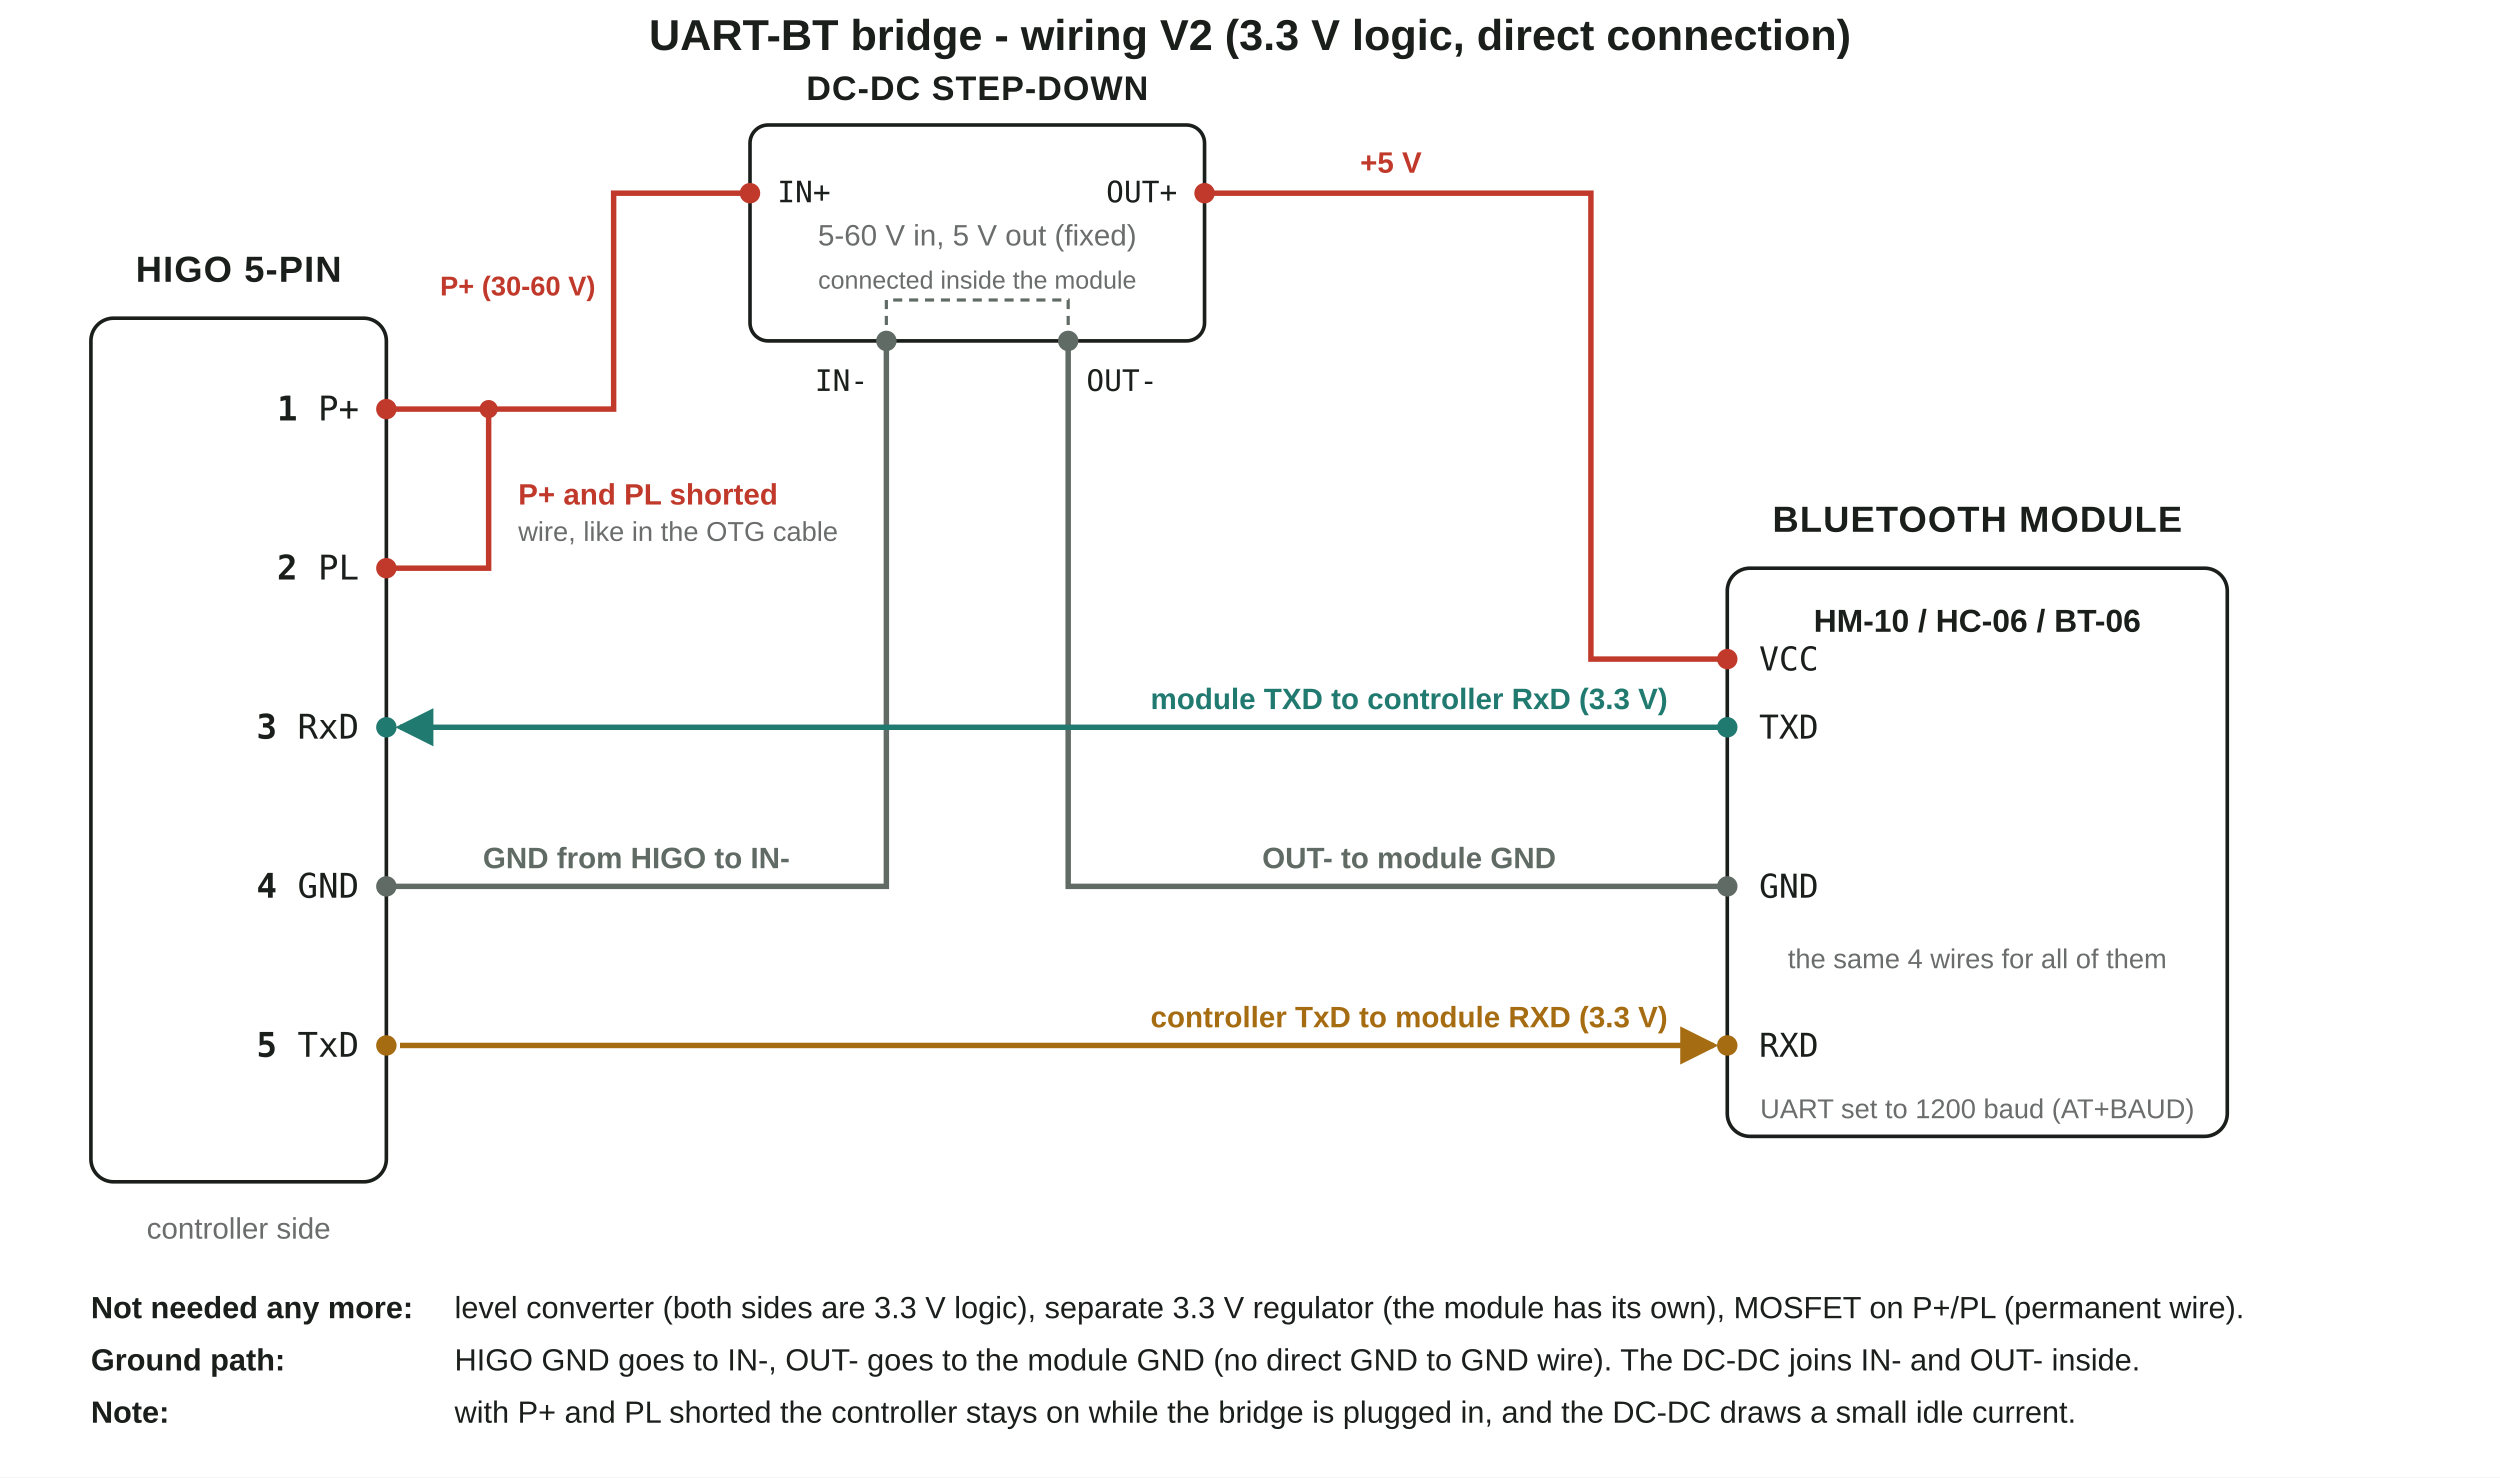
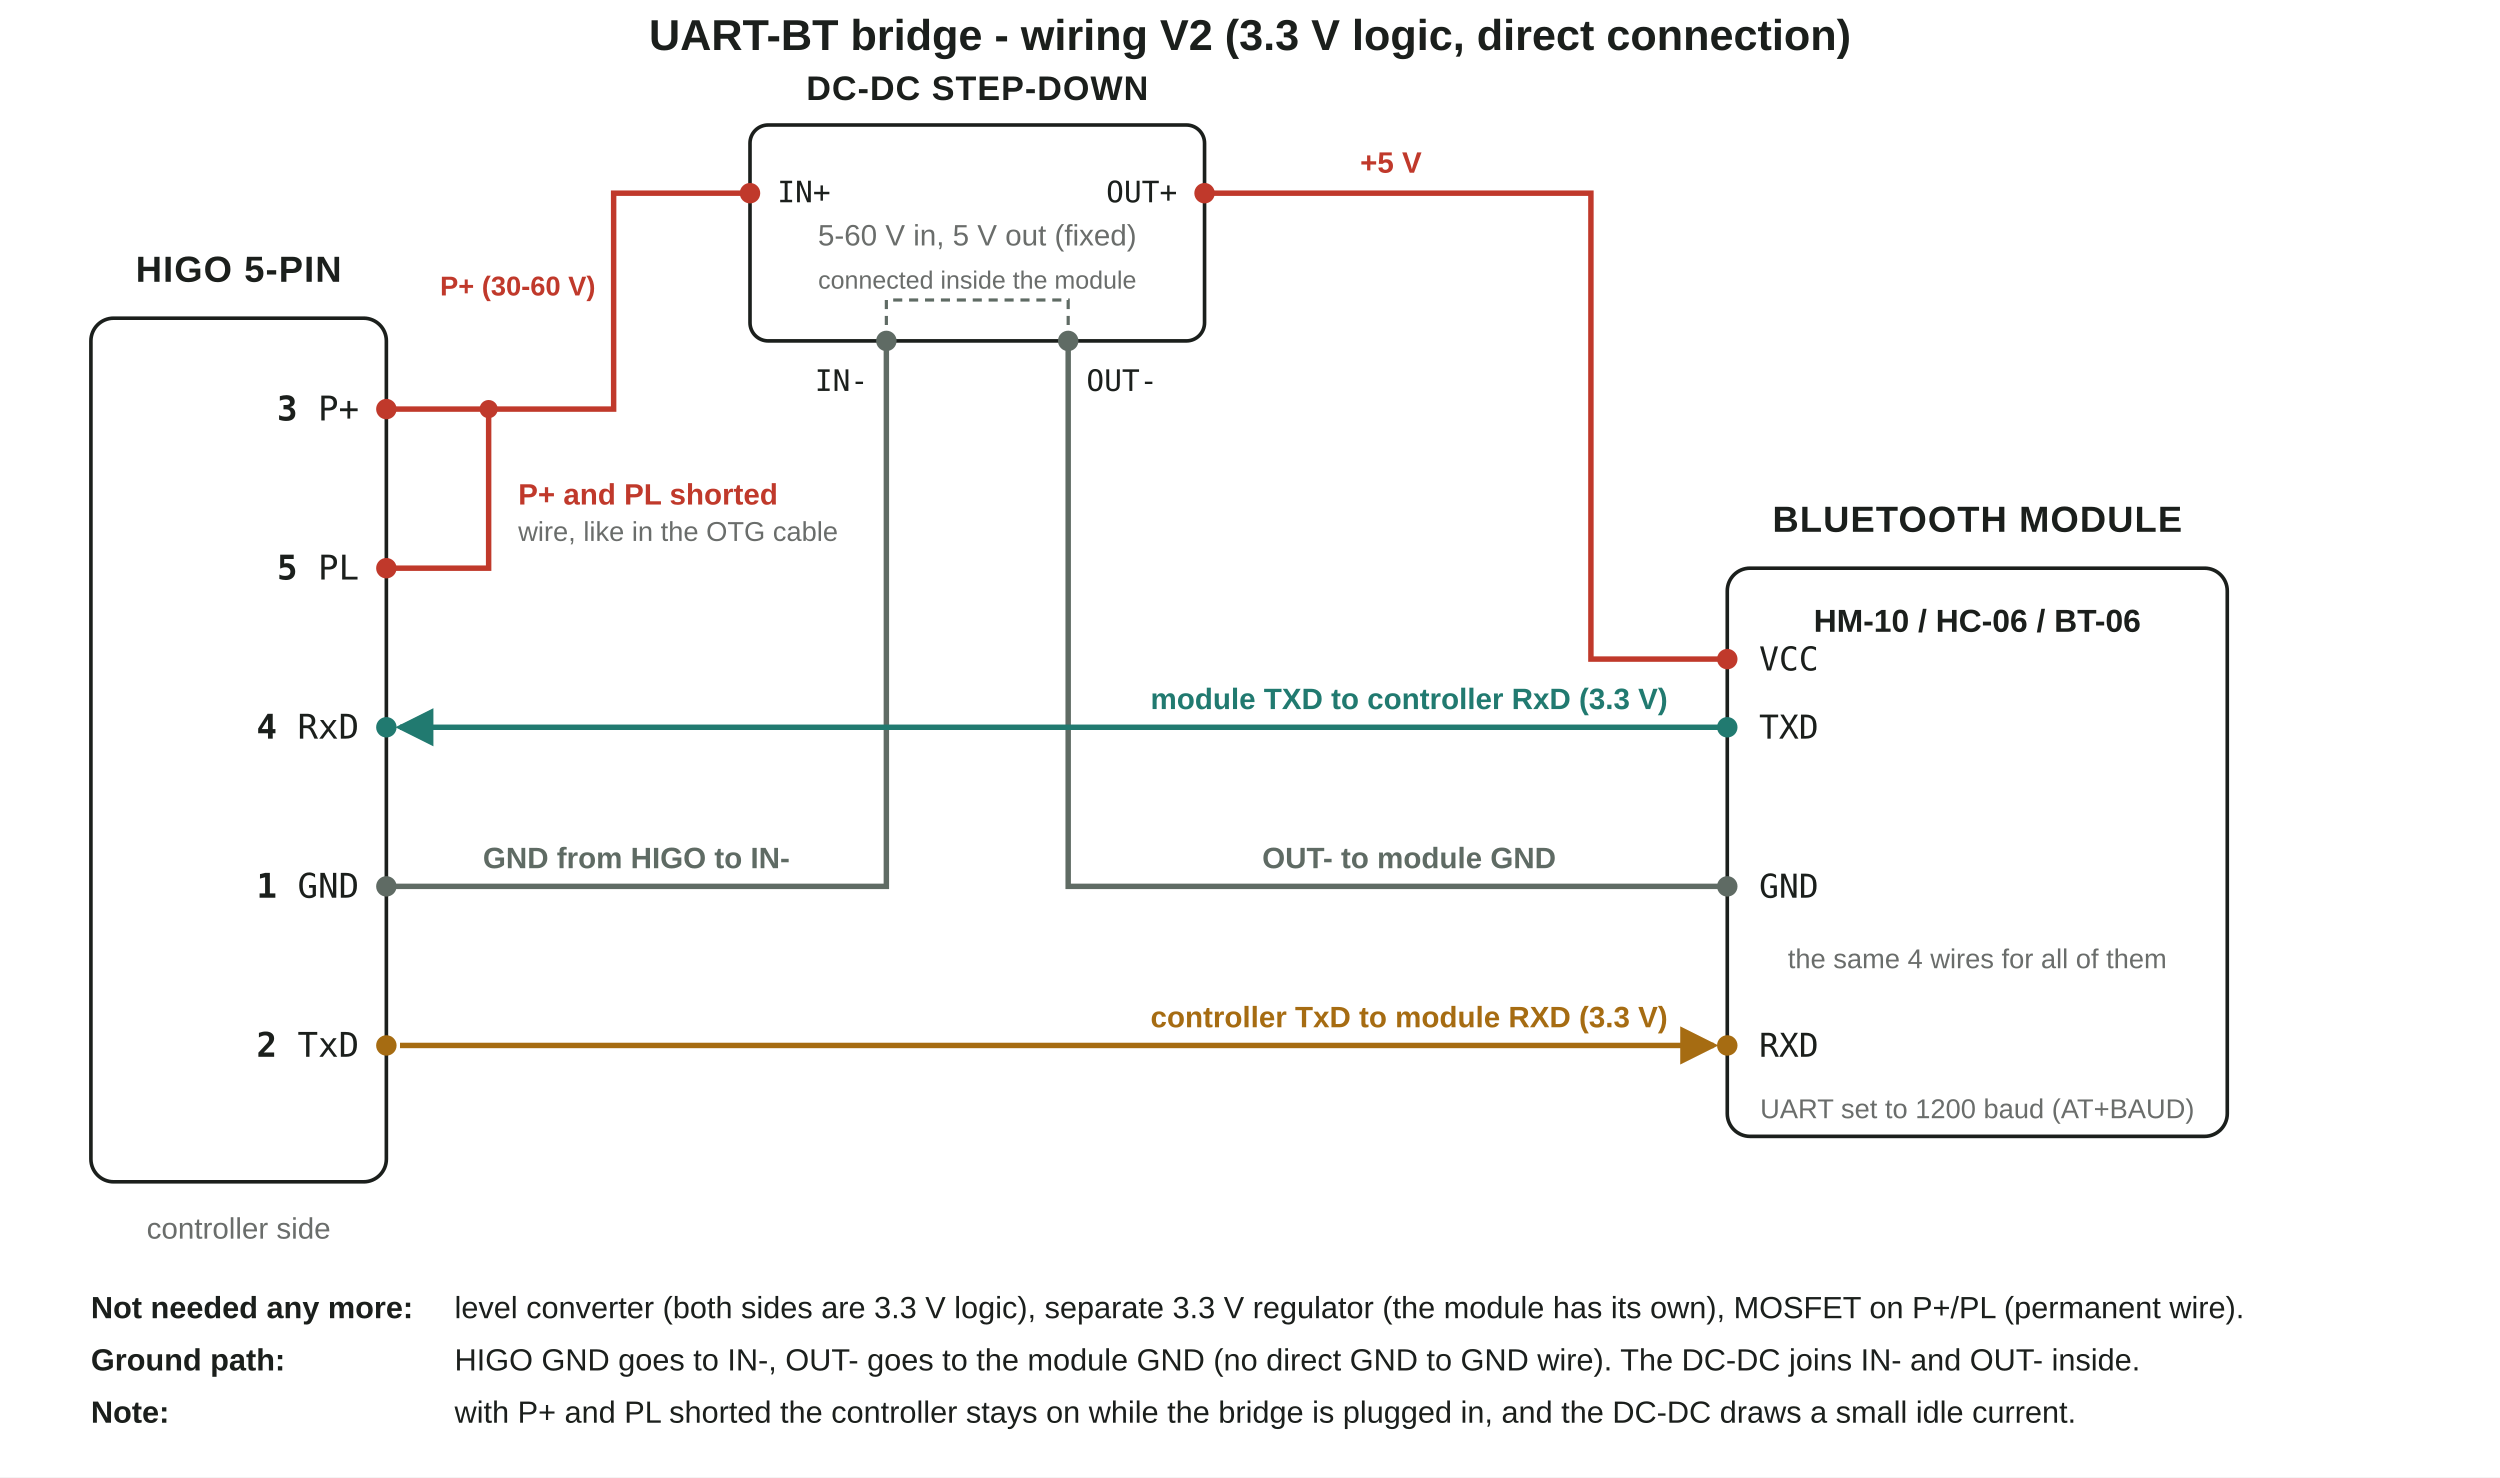
- <svg xmlns="http://www.w3.org/2000/svg" viewBox="0 0 1100 650" role="img" aria-label="Wiring diagram V2. Left: numbered HIGO 5-pin connector of the Bafang controller (1 P+, 2 PL, 3 RxD, 4 GND, 5 TxD). P+ and PL are shorted with a wire, like in the original OTG programming cable. P+ also feeds a 5-60V to 5V DC-DC step-down converter, whose 5V output powers the VCC pin of the Bluetooth module (HM-10, HC-06 or BT-06). Controller GND goes to the converter IN- pin and the converter OUT- pin goes to the module GND, with no direct GND to GND wire, because IN- and OUT- are connected inside the (non-isolated) converter. Controller TxD goes to the module RXD, and the module TXD goes to the controller RxD, directly, because both sides use 3.3V logic. No level converter, no MOSFET, no 3.3V regulator.">
+ <svg xmlns="http://www.w3.org/2000/svg" viewBox="0 0 1100 650" role="img" aria-label="Wiring diagram V2. Left: numbered HIGO 5-pin connector of the Bafang controller (1 GND, 2 TxD, 3 P+, 4 RxD, 5 PL). P+ and PL are shorted with a wire, like in the original OTG programming cable. P+ also feeds a 5-60V to 5V DC-DC step-down converter, whose 5V output powers the VCC pin of the Bluetooth module (HM-10, HC-06 or BT-06). Controller GND goes to the converter IN- pin and the converter OUT- pin goes to the module GND, with no direct GND to GND wire, because IN- and OUT- are connected inside the (non-isolated) converter. Controller TxD goes to the module RXD, and the module TXD goes to the controller RxD, directly, because both sides use 3.3V logic. No level converter, no MOSFET, no 3.3V regulator.">
  <rect x="0" y="0" width="1100" height="650" fill="#ffffff" />
  <defs>
    <marker id="arrTx" viewBox="0 0 8 8" refX="7" refY="4" markerWidth="7" markerHeight="7" orient="auto">
      <path d="M0,0 L8,4 L0,8 z" fill="#a66c12" />
    </marker>
    <marker id="arrRx" viewBox="0 0 8 8" refX="7" refY="4" markerWidth="7" markerHeight="7" orient="auto">
      <path d="M0,0 L8,4 L0,8 z" fill="#217a70" />
    </marker>
  </defs>
  <g font-family="Segoe UI, Arial, Helvetica, sans-serif" fill="#1b1f1c">
    <text x="550" y="22" text-anchor="middle" font-size="19" font-weight="700">UART-BT bridge - wiring V2 (3.3 V logic, direct connection)</text>
    <rect x="40" y="140" width="130" height="380" rx="10" fill="none" stroke="#1b1f1c" stroke-width="1.6" />
    <text x="105" y="124" text-anchor="middle" font-size="16" font-weight="700" letter-spacing="0.03em">HIGO 5-PIN</text>
    <g font-size="15" font-family="ui-monospace, Consolas, monospace">
      <circle cx="170" cy="180" r="4.5" fill="#c0392b" />
      <text x="158" y="185" text-anchor="end">
-         <tspan font-weight="700">1</tspan>  P+</text>
+         <tspan font-weight="700">3</tspan>  P+</text>
      <circle cx="170" cy="250" r="4.5" fill="#c0392b" />
      <text x="158" y="255" text-anchor="end">
-         <tspan font-weight="700">2</tspan>  PL</text>
+         <tspan font-weight="700">5</tspan>  PL</text>
      <circle cx="170" cy="320" r="4.5" fill="#217a70" />
      <text x="158" y="325" text-anchor="end">
-         <tspan font-weight="700">3</tspan>  RxD</text>
+         <tspan font-weight="700">4</tspan>  RxD</text>
      <circle cx="170" cy="390" r="4.5" fill="#5f6b64" />
      <text x="158" y="395" text-anchor="end">
-         <tspan font-weight="700">4</tspan>  GND</text>
+         <tspan font-weight="700">1</tspan>  GND</text>
      <circle cx="170" cy="460" r="4.5" fill="#a66c12" />
      <text x="158" y="465" text-anchor="end">
-         <tspan font-weight="700">5</tspan>  TxD</text>
+         <tspan font-weight="700">2</tspan>  TxD</text>
    </g>
    <text x="105" y="545" text-anchor="middle" font-size="13" fill-opacity="0.65">controller side</text>
    <path d="M170,250 H215 V180" fill="none" stroke="#c0392b" stroke-width="2.4" />
    <circle cx="215" cy="180" r="4" fill="#c0392b" />
    <text x="228" y="222" font-size="13" fill="#c0392b" font-weight="600">P+ and PL shorted</text>
    <text x="228" y="238" font-size="12" fill-opacity="0.65">wire, like in the OTG cable</text>
    <path d="M170,180 H270 V85 H330" fill="none" stroke="#c0392b" stroke-width="2.4" />
    <text x="262" y="130" text-anchor="end" font-size="12" fill="#c0392b" font-weight="600">P+ (30-60 V)</text>
    <rect x="330" y="55" width="200" height="95" rx="8" fill="none" stroke="#1b1f1c" stroke-width="1.6" />
    <text x="430" y="44" text-anchor="middle" font-size="15" font-weight="700" letter-spacing="0.03em">DC-DC STEP-DOWN</text>
    <text x="430" y="108" text-anchor="middle" font-size="13" fill-opacity="0.65">5-60 V in, 5 V out (fixed)</text>
    <g font-size="13" font-family="ui-monospace, Consolas, monospace">
      <circle cx="330" cy="85" r="4.5" fill="#c0392b" />
      <text x="342" y="89">IN+</text>
      <circle cx="530" cy="85" r="4.5" fill="#c0392b" />
      <text x="518" y="89" text-anchor="end">OUT+</text>
      <circle cx="390" cy="150" r="4.5" fill="#5f6b64" />
      <circle cx="470" cy="150" r="4.5" fill="#5f6b64" />
      <text x="382" y="172" text-anchor="end">IN-</text>
      <text x="478" y="172">OUT-</text>
    </g>
    <path d="M390,150 V132 H470 V150" fill="none" stroke="#5f6b64" stroke-width="1.4" stroke-dasharray="4 3" />
    <text x="430" y="127" text-anchor="middle" font-size="11" fill-opacity="0.65">connected inside the module</text>
    <path d="M530,85 H700 V290 H760" fill="none" stroke="#c0392b" stroke-width="2.4" />
    <text x="612" y="76" text-anchor="middle" font-size="13" fill="#c0392b" font-weight="600">+5 V</text>
    <path d="M170,390 H390 V150" fill="none" stroke="#5f6b64" stroke-width="2.4" />
    <path d="M470,150 V390 H760" fill="none" stroke="#5f6b64" stroke-width="2.4" />
    <text x="280" y="382" text-anchor="middle" font-size="13" fill="#5f6b64" font-weight="600">GND from HIGO to IN-</text>
    <text x="620" y="382" text-anchor="middle" font-size="13" fill="#5f6b64" font-weight="600">OUT- to module GND</text>
    <path d="M760,320 H176" fill="none" stroke="#217a70" stroke-width="2.4" marker-end="url(#arrRx)" />
    <text x="620" y="312" text-anchor="middle" font-size="13" fill="#217a70" font-weight="600">module TXD to controller RxD  (3.3 V)</text>
    <path d="M176,460 H754" fill="none" stroke="#a66c12" stroke-width="2.4" marker-end="url(#arrTx)" />
    <text x="620" y="452" text-anchor="middle" font-size="13" fill="#a66c12" font-weight="600">controller TxD to module RXD  (3.3 V)</text>
    <rect x="760" y="250" width="220" height="250" rx="10" fill="none" stroke="#1b1f1c" stroke-width="1.6" />
    <text x="870" y="234" text-anchor="middle" font-size="16" font-weight="700" letter-spacing="0.03em">BLUETOOTH MODULE</text>
    <text x="870" y="278" text-anchor="middle" font-size="14" font-weight="600">HM-10 / HC-06 / BT-06</text>
    <text x="870" y="426" text-anchor="middle" font-size="12" fill-opacity="0.65">the same 4 wires for all of them</text>
    <g font-size="14.5" font-family="ui-monospace, Consolas, monospace">
      <circle cx="760" cy="290" r="4.5" fill="#c0392b" />
      <text x="774" y="295">VCC</text>
      <circle cx="760" cy="320" r="4.5" fill="#217a70" />
      <text x="774" y="325">TXD</text>
      <circle cx="760" cy="390" r="4.5" fill="#5f6b64" />
      <text x="774" y="395">GND</text>
      <circle cx="760" cy="460" r="4.5" fill="#a66c12" />
      <text x="774" y="465">RXD</text>
    </g>
    <text x="870" y="492" text-anchor="middle" font-size="12" fill-opacity="0.65">UART set to 1200 baud (AT+BAUD)</text>
    <g font-size="13.5">
      <text x="40" y="580" font-weight="700">Not needed any more:</text>
      <text x="200" y="580">level converter (both sides are 3.3 V logic), separate 3.3 V regulator (the module has its own), MOSFET on P+/PL (permanent wire).</text>
      <text x="40" y="603" font-weight="700">Ground path:</text>
      <text x="200" y="603">HIGO GND goes to IN-, OUT- goes to the module GND (no direct GND to GND wire). The DC-DC joins IN- and OUT- inside.</text>
      <text x="40" y="626" font-weight="700">Note:</text>
      <text x="200" y="626">with P+ and PL shorted the controller stays on while the bridge is plugged in, and the DC-DC draws a small idle current.</text>
    </g>
  </g>
</svg>
